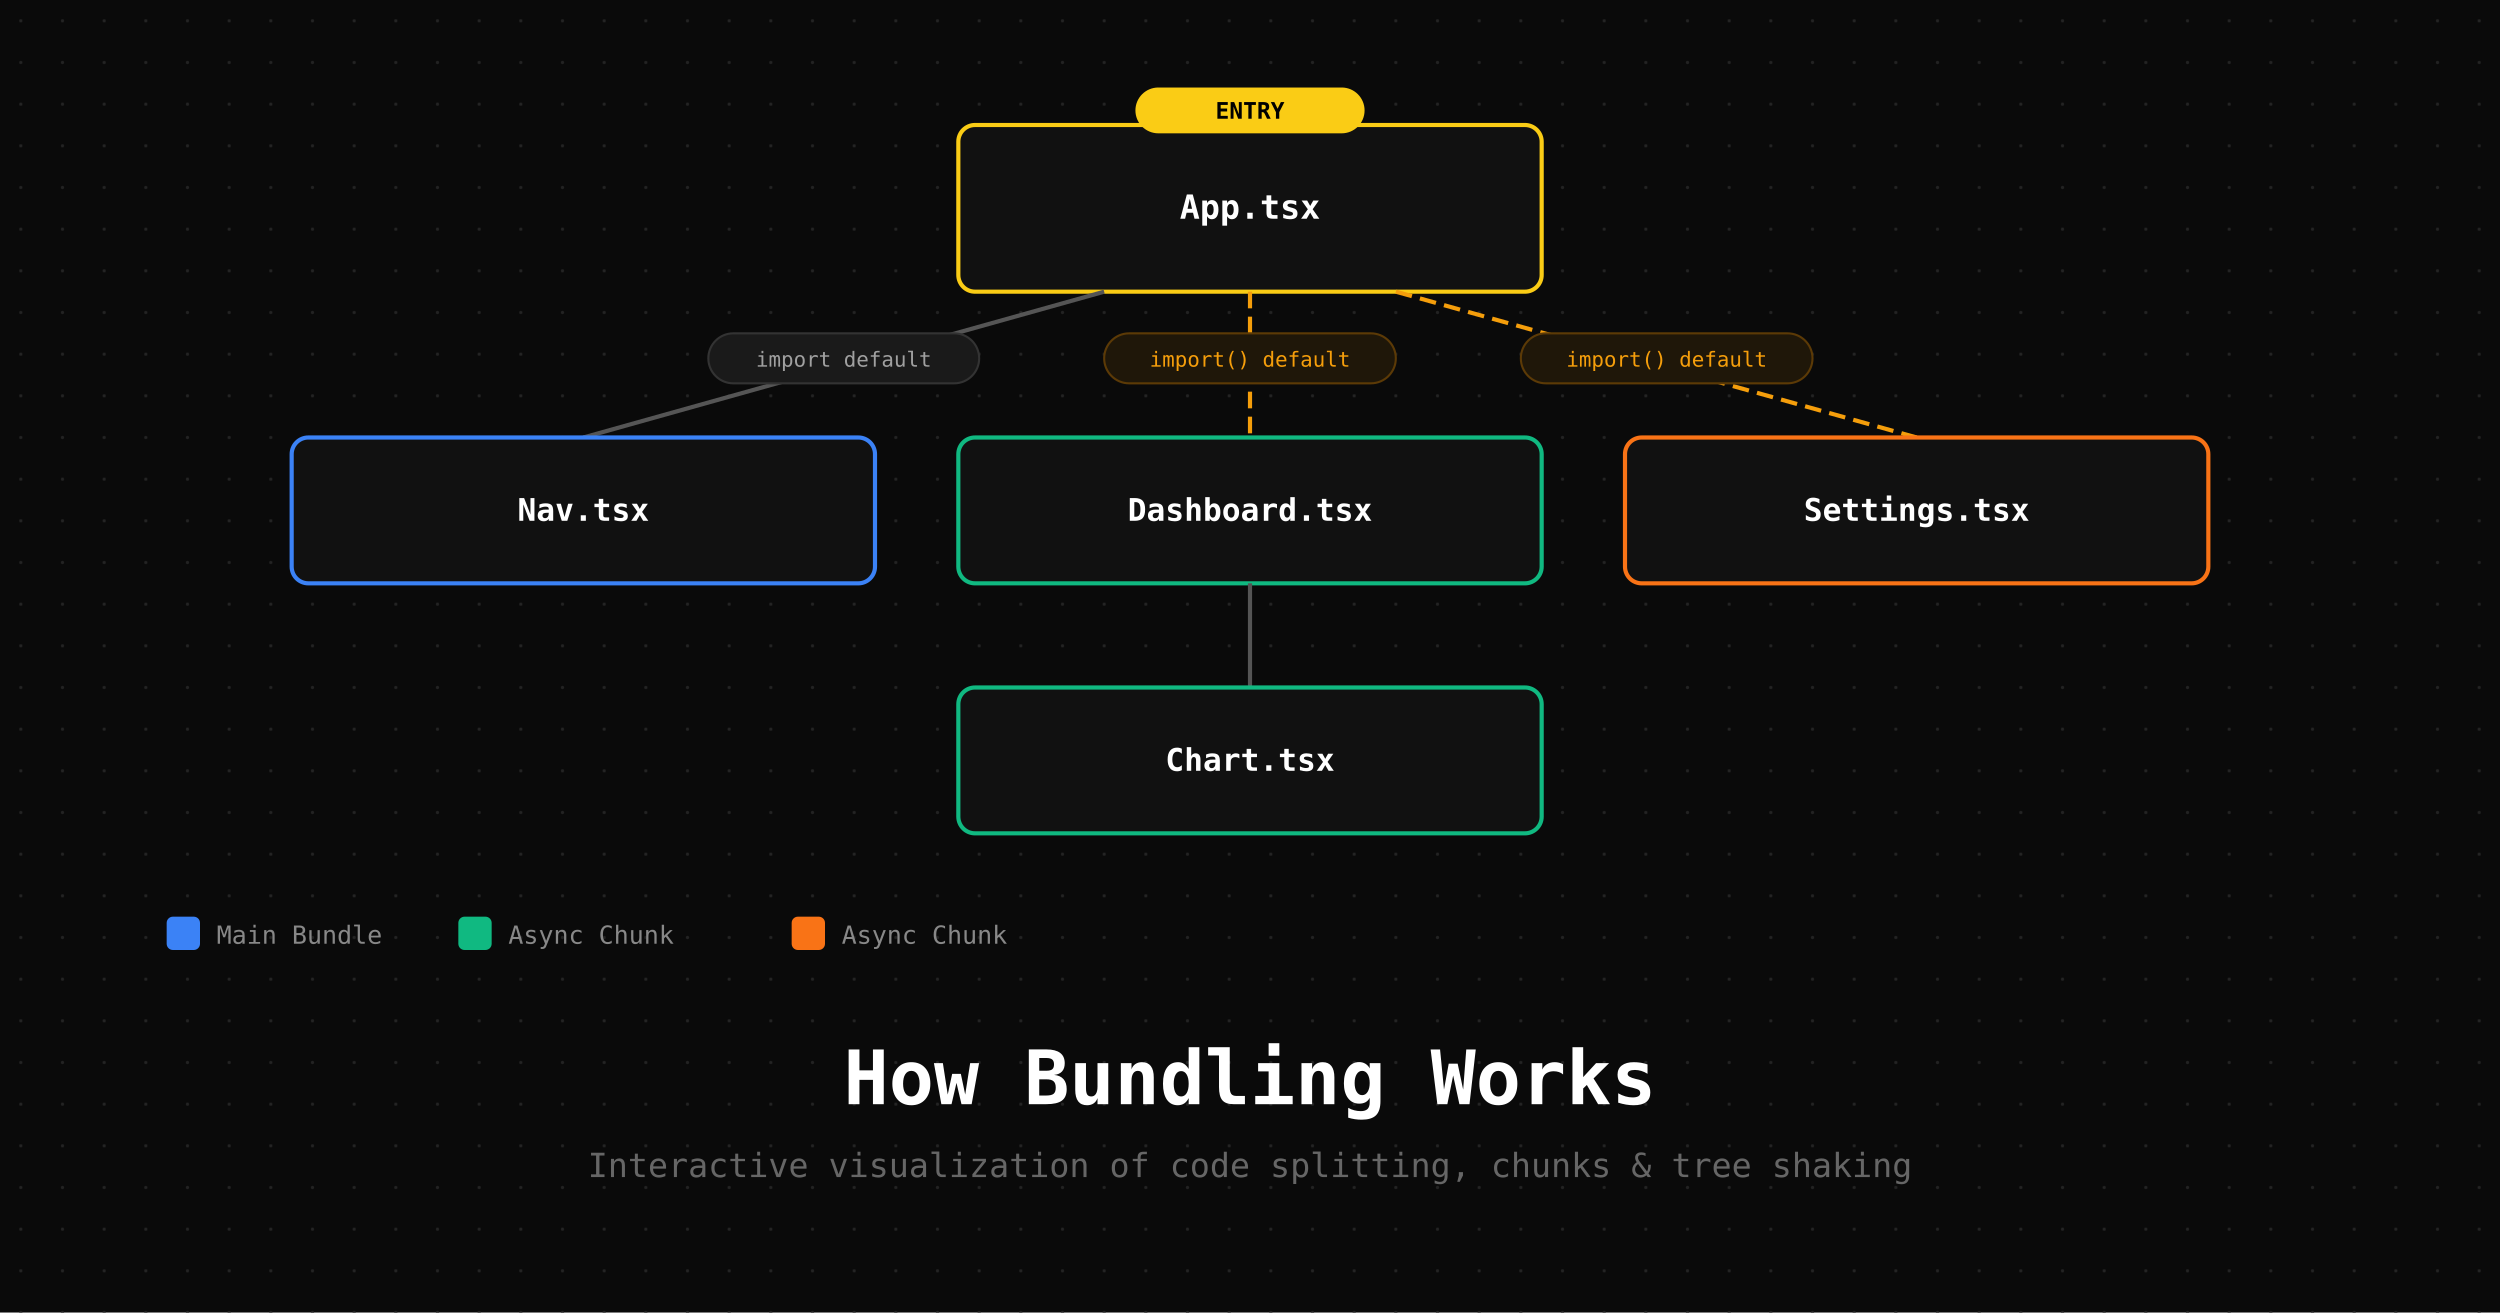
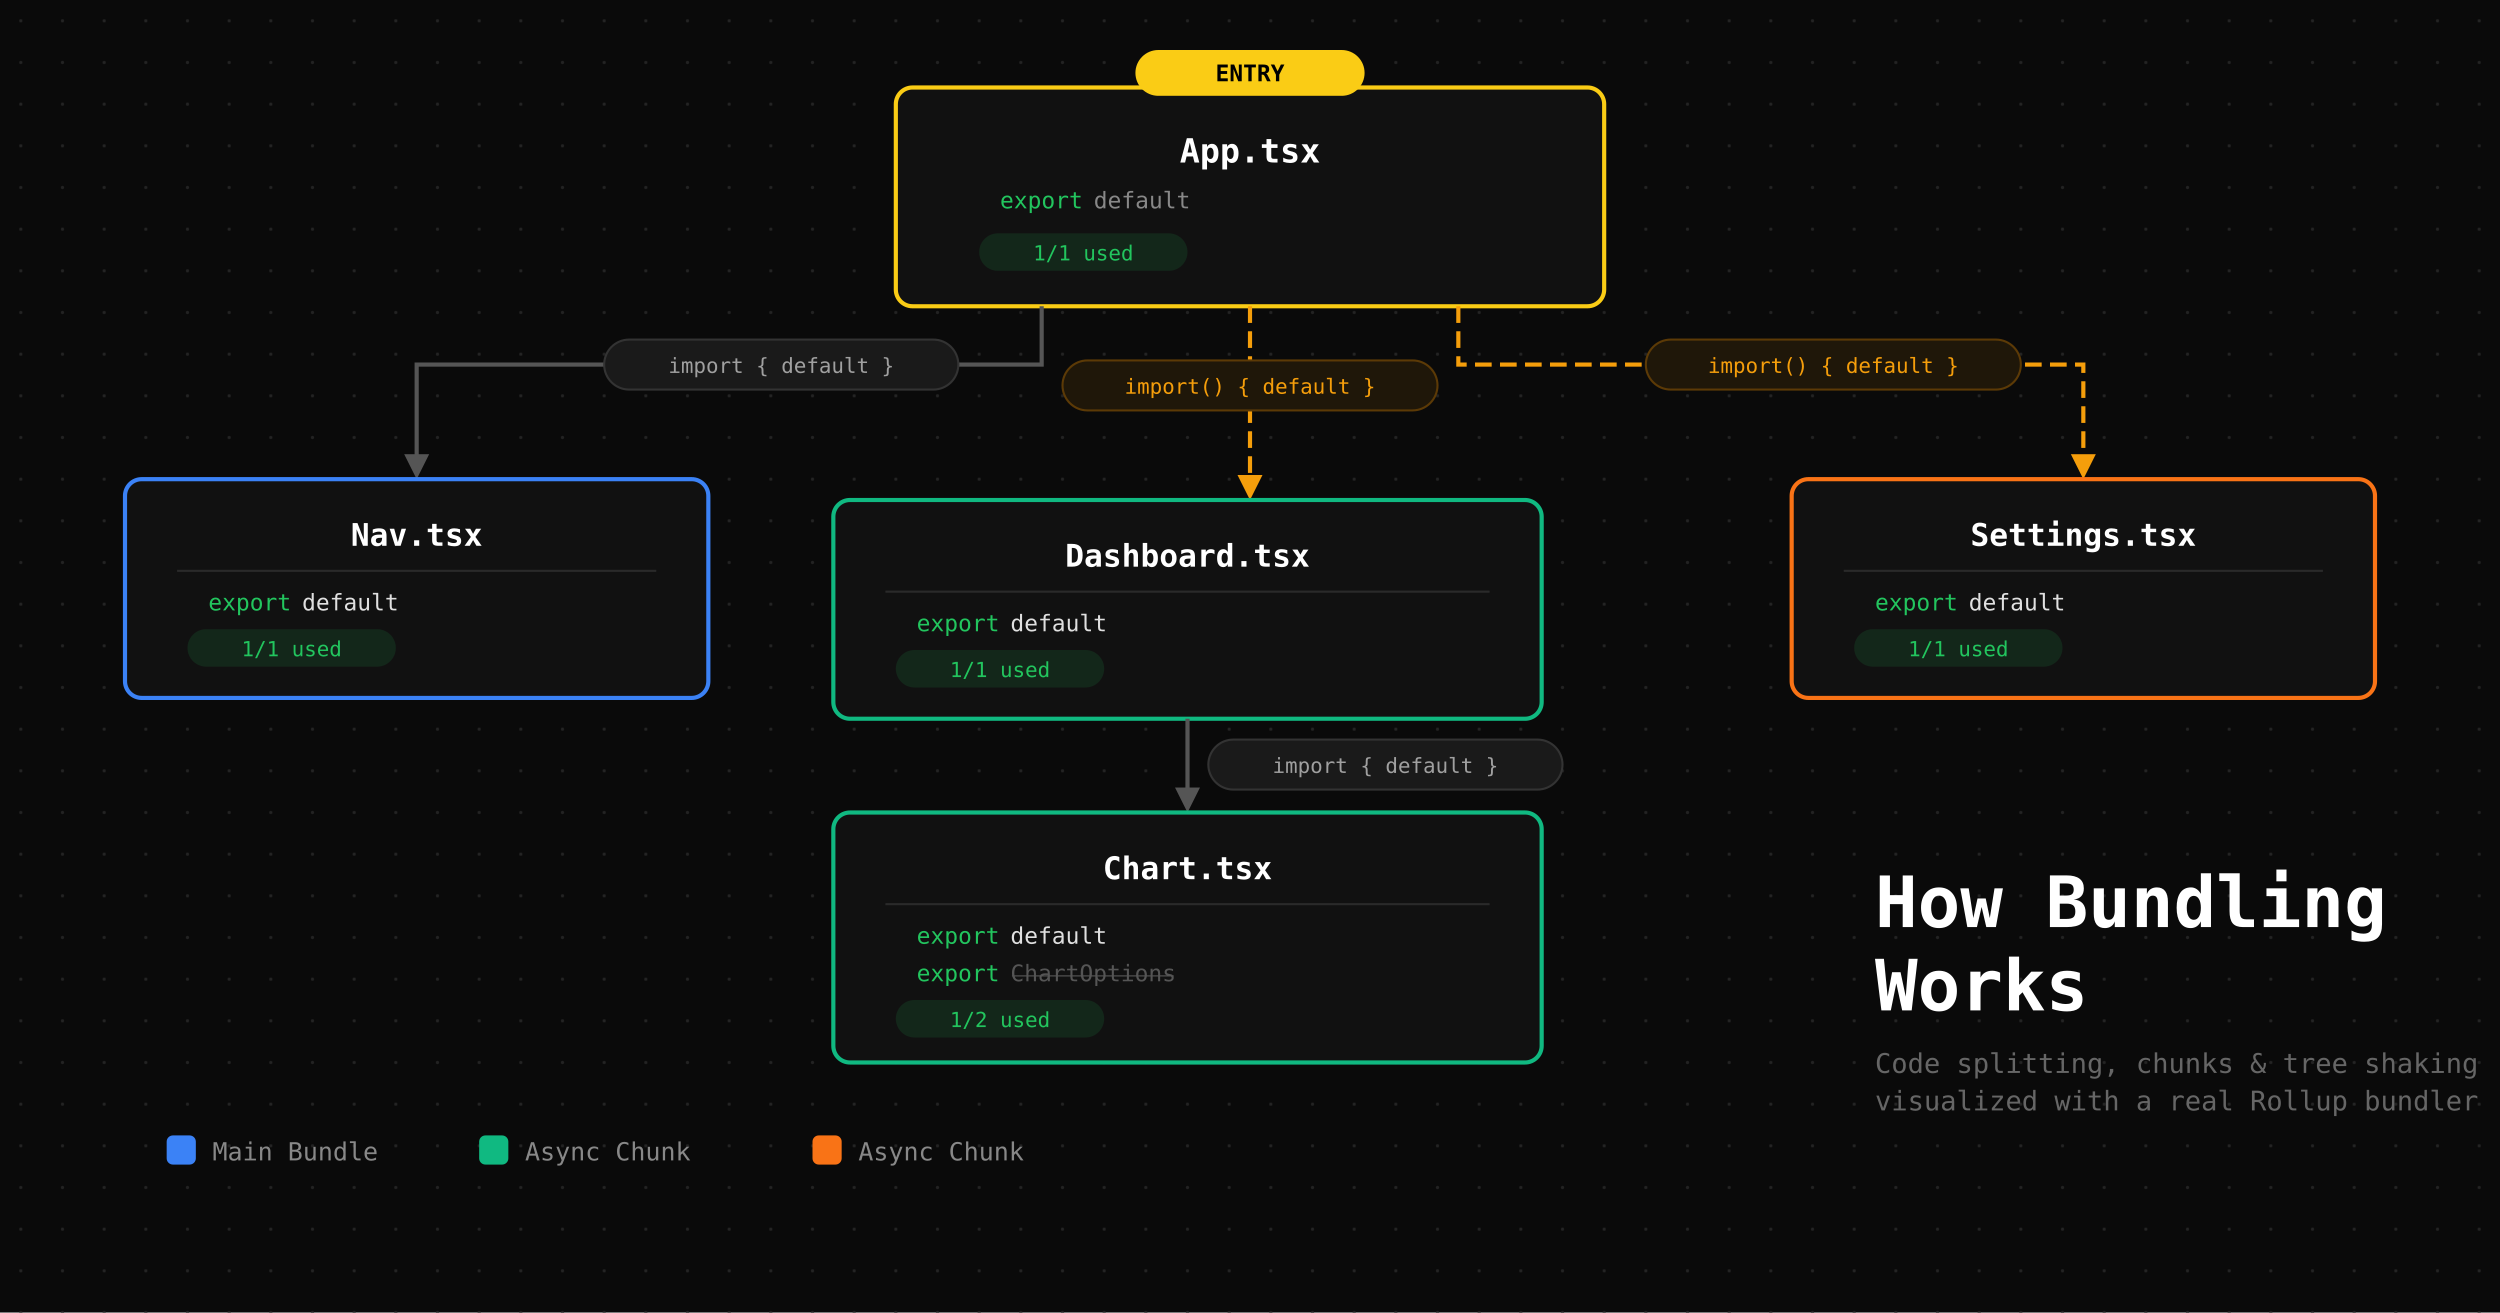
<svg xmlns="http://www.w3.org/2000/svg" width="1200" height="630" viewBox="0 0 1200 630">
  <rect width="1200" height="630" fill="#0a0a0a" />
  <pattern id="dots" x="0" y="0" width="20" height="20" patternUnits="userSpaceOnUse">
    <circle cx="10" cy="10" r="0.8" fill="#222" />
  </pattern>
  <rect width="1200" height="630" fill="url(#dots)" />
-   <rect x="460" y="60" width="280" height="80" rx="8" fill="#111" stroke="#facc15" stroke-width="2" />
-   <rect x="545" y="42" width="110" height="22" rx="11" fill="#facc15" />
-   <text x="600" y="57" text-anchor="middle" font-family="monospace" font-size="11" font-weight="700" fill="#000">ENTRY</text>
-   <text x="600" y="105" text-anchor="middle" font-family="monospace" font-size="16" font-weight="600" fill="#fff">App.tsx</text>
-   <line x1="530" y1="140" x2="280" y2="210" stroke="#555" stroke-width="2" />
-   <rect x="340" y="160" width="130" height="24" rx="12" fill="#1a1a1a" stroke="#333" stroke-width="1" />
-   <text x="405" y="176" text-anchor="middle" font-family="monospace" font-size="10" fill="#a0a0a0">import default</text>
-   <line x1="600" y1="140" x2="600" y2="210" stroke="#f59e0b" stroke-width="2" stroke-dasharray="8 4" />
-   <rect x="530" y="160" width="140" height="24" rx="12" fill="#1f1709" stroke="#5c3a06" stroke-width="1" />
-   <text x="600" y="176" text-anchor="middle" font-family="monospace" font-size="10" fill="#f59e0b">import() default</text>
-   <line x1="670" y1="140" x2="920" y2="210" stroke="#f59e0b" stroke-width="2" stroke-dasharray="8 4" />
-   <rect x="730" y="160" width="140" height="24" rx="12" fill="#1f1709" stroke="#5c3a06" stroke-width="1" />
-   <text x="800" y="176" text-anchor="middle" font-family="monospace" font-size="10" fill="#f59e0b">import() default</text>
-   <rect x="140" y="210" width="280" height="70" rx="8" fill="#111" stroke="#3b82f6" stroke-width="2" />
-   <text x="280" y="250" text-anchor="middle" font-family="monospace" font-size="15" font-weight="600" fill="#fff">Nav.tsx</text>
-   <rect x="460" y="210" width="280" height="70" rx="8" fill="#111" stroke="#10b981" stroke-width="2" />
-   <text x="600" y="250" text-anchor="middle" font-family="monospace" font-size="15" font-weight="600" fill="#fff">Dashboard.tsx</text>
-   <rect x="780" y="210" width="280" height="70" rx="8" fill="#111" stroke="#f97316" stroke-width="2" />
-   <text x="920" y="250" text-anchor="middle" font-family="monospace" font-size="15" font-weight="600" fill="#fff">Settings.tsx</text>
-   <line x1="600" y1="280" x2="600" y2="330" stroke="#555" stroke-width="2" />
-   <rect x="460" y="330" width="280" height="70" rx="8" fill="#111" stroke="#10b981" stroke-width="2" />
-   <text x="600" y="370" text-anchor="middle" font-family="monospace" font-size="15" font-weight="600" fill="#fff">Chart.tsx</text>
-   <rect x="80" y="440" width="16" height="16" rx="3" fill="#3b82f6" />
-   <text x="104" y="453" font-family="monospace" font-size="12" fill="#888">Main Bundle</text>
-   <rect x="220" y="440" width="16" height="16" rx="3" fill="#10b981" />
-   <text x="244" y="453" font-family="monospace" font-size="12" fill="#888">Async Chunk</text>
-   <rect x="380" y="440" width="16" height="16" rx="3" fill="#f97316" />
-   <text x="404" y="453" font-family="monospace" font-size="12" fill="#888">Async Chunk</text>
-   <text x="600" y="530" text-anchor="middle" font-family="monospace" font-size="36" font-weight="700" fill="#fff">How Bundling Works</text>
-   <text x="600" y="565" text-anchor="middle" font-family="monospace" font-size="16" fill="#666">Interactive visualization of code splitting, chunks &amp; tree shaking</text>
+   <rect x="430" y="42" width="340" height="105" rx="8" fill="#111" stroke="#facc15" stroke-width="2" />
+   <rect x="545" y="24" width="110" height="22" rx="11" fill="#facc15" />
+   <text x="600" y="39" text-anchor="middle" font-family="monospace" font-size="11" font-weight="700" fill="#000">ENTRY</text>
+   <text x="600" y="78" text-anchor="middle" font-family="monospace" font-size="16" font-weight="600" fill="#fff">App.tsx</text>
+   <text x="480" y="100" font-family="monospace" font-size="11" fill="#22c55e">export</text>
+   <text x="525" y="100" font-family="monospace" font-size="11" fill="#888">default</text>
+   <rect x="470" y="112" width="100" height="18" rx="9" fill="#22c55e20" />
+   <text x="520" y="125" text-anchor="middle" font-family="monospace" font-size="10" fill="#22c55e">1/1 used</text>
+   <path d="M 500 147 L 500 175 L 200 175 L 200 220" stroke="#555" stroke-width="2" fill="none" />
+   <polygon points="194,218 200,230 206,218" fill="#555" />
+   <rect x="290" y="163" width="170" height="24" rx="12" fill="#1a1a1a" stroke="#333" stroke-width="1" />
+   <text x="375" y="179" text-anchor="middle" font-family="monospace" font-size="10" fill="#a0a0a0">import { default }</text>
+   <path d="M 600 147 L 600 230" stroke="#f59e0b" stroke-width="2" stroke-dasharray="8 4" fill="none" />
+   <polygon points="594,228 600,240 606,228" fill="#f59e0b" />
+   <rect x="510" y="173" width="180" height="24" rx="12" fill="#1f1709" stroke="#5c3a06" stroke-width="1" />
+   <text x="600" y="189" text-anchor="middle" font-family="monospace" font-size="10" fill="#f59e0b">import() { default }</text>
+   <path d="M 700 147 L 700 175 L 1000 175 L 1000 220" stroke="#f59e0b" stroke-width="2" stroke-dasharray="8 4" fill="none" />
+   <polygon points="994,218 1000,230 1006,218" fill="#f59e0b" />
+   <rect x="790" y="163" width="180" height="24" rx="12" fill="#1f1709" stroke="#5c3a06" stroke-width="1" />
+   <text x="880" y="179" text-anchor="middle" font-family="monospace" font-size="10" fill="#f59e0b">import() { default }</text>
+   <rect x="60" y="230" width="280" height="105" rx="8" fill="#111" stroke="#3b82f6" stroke-width="2" />
+   <text x="200" y="262" text-anchor="middle" font-family="monospace" font-size="15" font-weight="600" fill="#fff">Nav.tsx</text>
+   <line x1="85" y1="274" x2="315" y2="274" stroke="#2a2a2a" stroke-width="1" />
+   <text x="100" y="293" font-family="monospace" font-size="11" fill="#22c55e">export</text>
+   <text x="145" y="293" font-family="monospace" font-size="11" fill="#e0e0e0">default</text>
+   <rect x="90" y="302" width="100" height="18" rx="9" fill="#22c55e20" />
+   <text x="140" y="315" text-anchor="middle" font-family="monospace" font-size="10" fill="#22c55e">1/1 used</text>
+   <rect x="400" y="240" width="340" height="105" rx="8" fill="#111" stroke="#10b981" stroke-width="2" />
+   <text x="570" y="272" text-anchor="middle" font-family="monospace" font-size="15" font-weight="600" fill="#fff">Dashboard.tsx</text>
+   <line x1="425" y1="284" x2="715" y2="284" stroke="#2a2a2a" stroke-width="1" />
+   <text x="440" y="303" font-family="monospace" font-size="11" fill="#22c55e">export</text>
+   <text x="485" y="303" font-family="monospace" font-size="11" fill="#e0e0e0">default</text>
+   <rect x="430" y="312" width="100" height="18" rx="9" fill="#22c55e20" />
+   <text x="480" y="325" text-anchor="middle" font-family="monospace" font-size="10" fill="#22c55e">1/1 used</text>
+   <rect x="860" y="230" width="280" height="105" rx="8" fill="#111" stroke="#f97316" stroke-width="2" />
+   <text x="1000" y="262" text-anchor="middle" font-family="monospace" font-size="15" font-weight="600" fill="#fff">Settings.tsx</text>
+   <line x1="885" y1="274" x2="1115" y2="274" stroke="#2a2a2a" stroke-width="1" />
+   <text x="900" y="293" font-family="monospace" font-size="11" fill="#22c55e">export</text>
+   <text x="945" y="293" font-family="monospace" font-size="11" fill="#e0e0e0">default</text>
+   <rect x="890" y="302" width="100" height="18" rx="9" fill="#22c55e20" />
+   <text x="940" y="315" text-anchor="middle" font-family="monospace" font-size="10" fill="#22c55e">1/1 used</text>
+   <path d="M 570 345 L 570 380" stroke="#555" stroke-width="2" fill="none" />
+   <polygon points="564,378 570,390 576,378" fill="#555" />
+   <rect x="580" y="355" width="170" height="24" rx="12" fill="#1a1a1a" stroke="#333" stroke-width="1" />
+   <text x="665" y="371" text-anchor="middle" font-family="monospace" font-size="10" fill="#a0a0a0">import { default }</text>
+   <rect x="400" y="390" width="340" height="120" rx="8" fill="#111" stroke="#10b981" stroke-width="2" />
+   <text x="570" y="422" text-anchor="middle" font-family="monospace" font-size="15" font-weight="600" fill="#fff">Chart.tsx</text>
+   <line x1="425" y1="434" x2="715" y2="434" stroke="#2a2a2a" stroke-width="1" />
+   <text x="440" y="453" font-family="monospace" font-size="11" fill="#22c55e">export</text>
+   <text x="485" y="453" font-family="monospace" font-size="11" fill="#e0e0e0">default</text>
+   <text x="440" y="471" font-family="monospace" font-size="11" fill="#22c55e">export</text>
+   <text x="485" y="471" font-family="monospace" font-size="11" fill="#555" text-decoration="line-through">ChartOptions</text>
+   <rect x="430" y="480" width="100" height="18" rx="9" fill="#22c55e20" />
+   <text x="480" y="493" text-anchor="middle" font-family="monospace" font-size="10" fill="#22c55e">1/2 used</text>
+   <rect x="80" y="545" width="14" height="14" rx="3" fill="#3b82f6" />
+   <text x="102" y="557" font-family="monospace" font-size="12" fill="#888">Main Bundle</text>
+   <rect x="230" y="545" width="14" height="14" rx="3" fill="#10b981" />
+   <text x="252" y="557" font-family="monospace" font-size="12" fill="#888">Async Chunk</text>
+   <rect x="390" y="545" width="14" height="14" rx="3" fill="#f97316" />
+   <text x="412" y="557" font-family="monospace" font-size="12" fill="#888">Async Chunk</text>
+   <text x="900" y="445" font-family="monospace" font-size="34" font-weight="700" fill="#fff">How Bundling</text>
+   <text x="900" y="485" font-family="monospace" font-size="34" font-weight="700" fill="#fff">Works</text>
+   <text x="900" y="515" font-family="monospace" font-size="13" fill="#666">Code splitting, chunks &amp; tree shaking</text>
+   <text x="900" y="533" font-family="monospace" font-size="13" fill="#666">visualized with a real Rollup bundler</text>
</svg>
